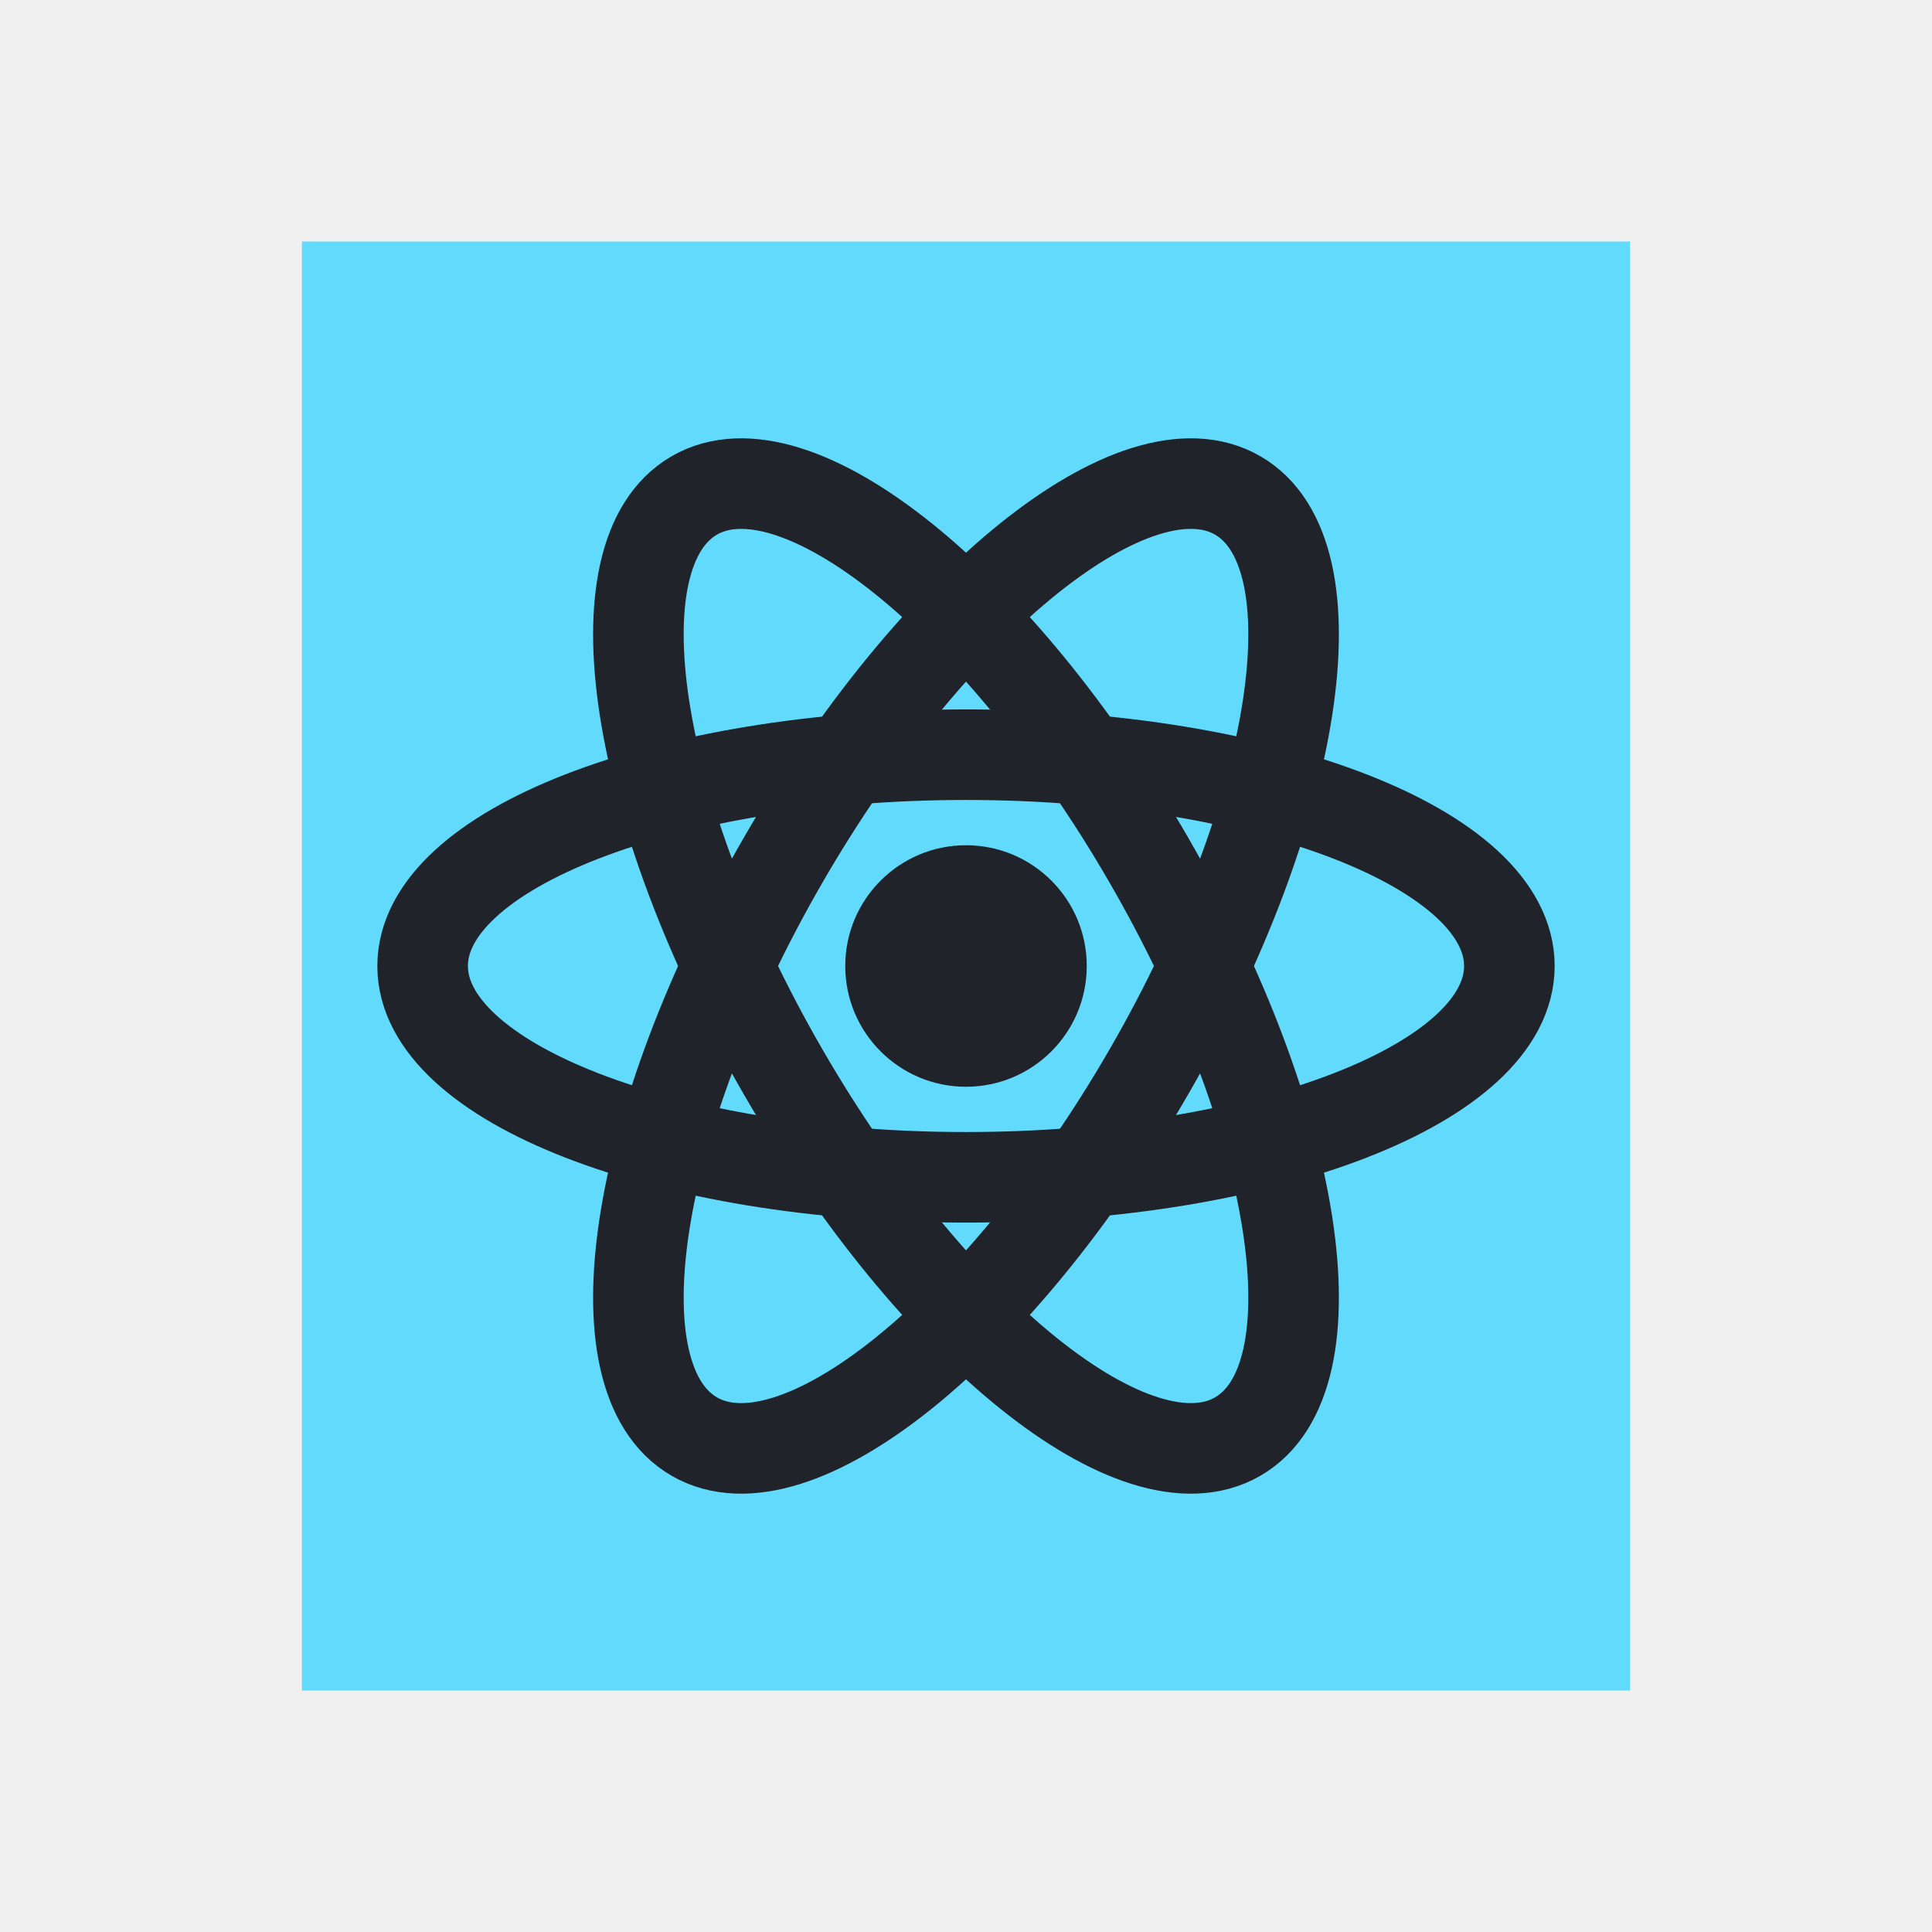
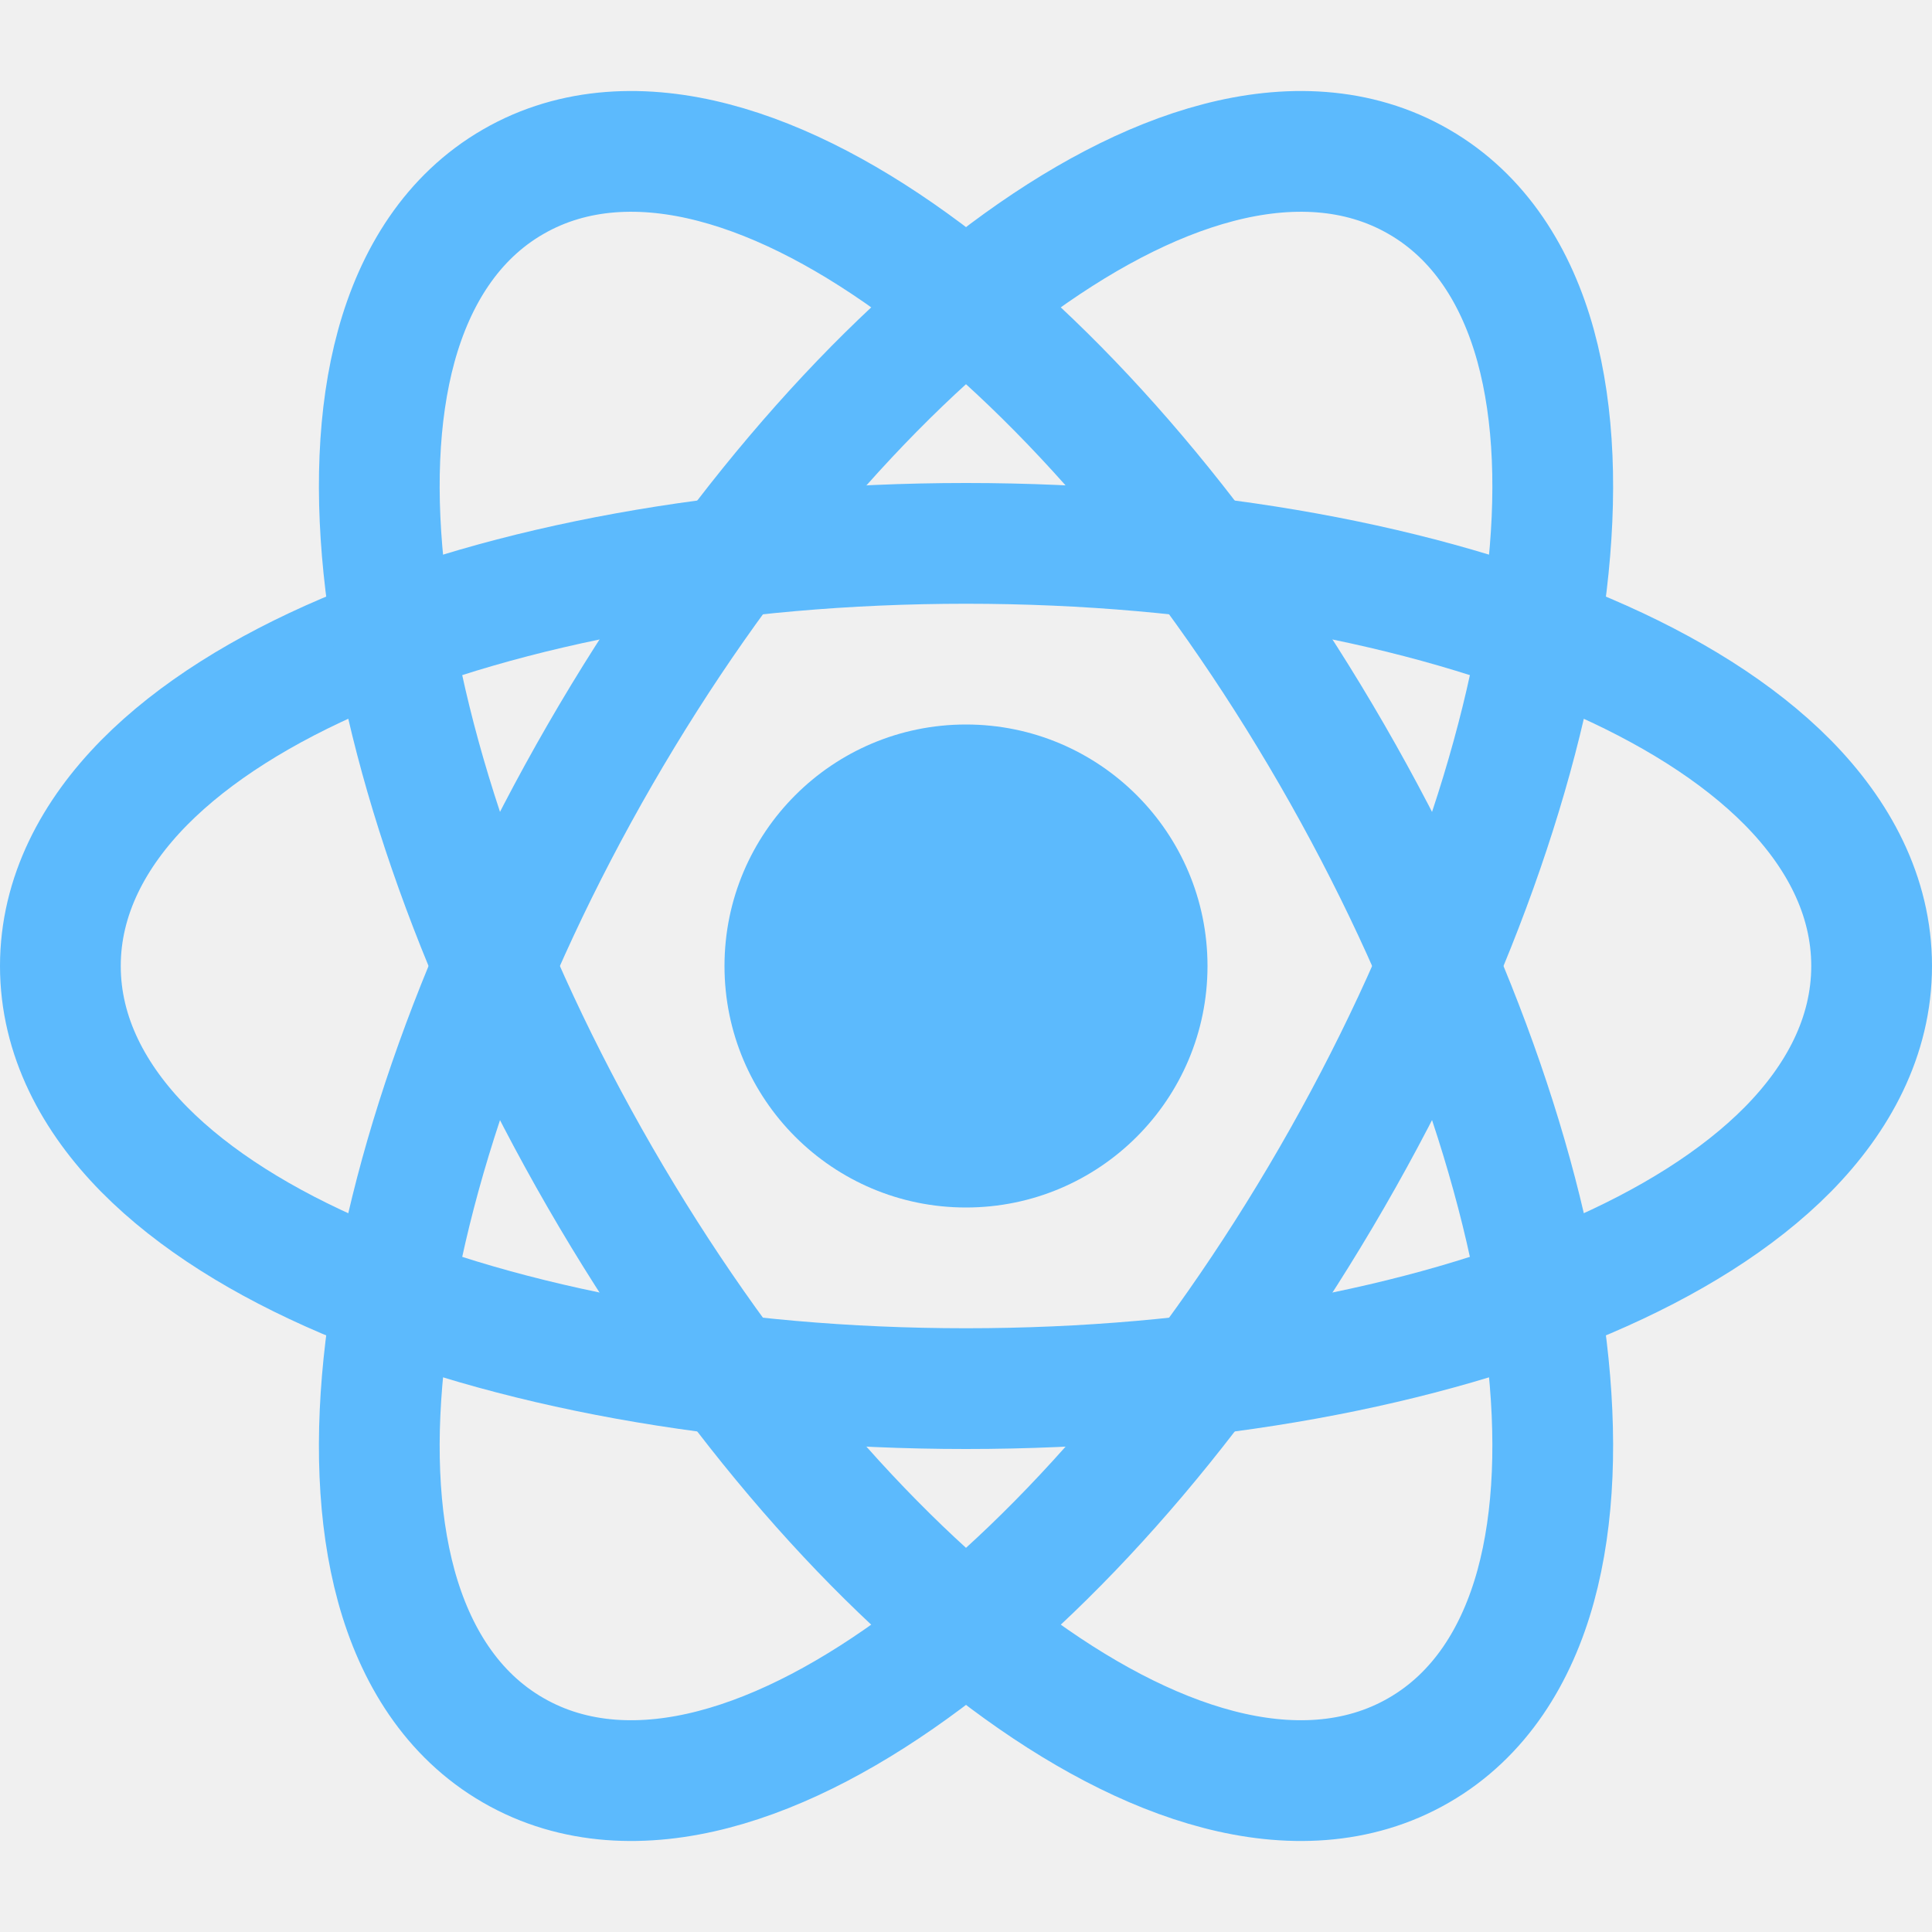
- <svg xmlns="http://www.w3.org/2000/svg" width="32" height="32" viewBox="0 0 32 32">
-   <path fill="#61DAFB" d="M5 4H27V28H5Z" />
-   <ellipse cx="16" cy="16" rx="9" ry="3.5" fill="none" stroke="#20232A" stroke-width="1.5" />
-   <ellipse cx="16" cy="16" rx="9" ry="3.5" transform="rotate(60 16 16)" fill="none" stroke="#20232A" stroke-width="1.5" />
-   <ellipse cx="16" cy="16" rx="9" ry="3.5" transform="rotate(120 16 16)" fill="none" stroke="#20232A" stroke-width="1.5" />
-   <circle cx="16" cy="16" r="2" fill="#20232A" />
+ <svg xmlns="http://www.w3.org/2000/svg" width="16" height="16" viewBox="0 0 16 16" fill="none">
+   <g clip-path="url(#clip0_151_256)">
+     <path d="M8 4.5C9.984 4.5 11.804 4.844 13.146 5.419C13.817 5.706 14.392 6.062 14.806 6.481C15.222 6.903 15.5 7.417 15.5 8C15.5 8.583 15.222 9.097 14.806 9.519C14.392 9.938 13.817 10.294 13.146 10.581C11.804 11.156 9.984 11.5 8 11.5C6.016 11.5 4.196 11.156 2.854 10.581C2.183 10.294 1.608 9.938 1.194 9.519C0.778 9.097 0.5 8.583 0.5 8C0.5 7.417 0.778 6.903 1.194 6.481C1.608 6.062 2.183 5.706 2.854 5.419C4.196 4.844 6.016 4.5 8 4.5Z" stroke="#5CBAFD" />
+     <circle cx="8" cy="8" r="2" fill="#5CBAFD" />
+     <path d="M4.969 6.25C5.961 4.532 7.168 3.128 8.338 2.252C8.922 1.816 9.517 1.496 10.088 1.347C10.661 1.197 11.245 1.213 11.75 1.505C12.255 1.796 12.561 2.294 12.718 2.865C12.874 3.434 12.895 4.109 12.809 4.834C12.636 6.284 12.023 8.032 11.031 9.75C10.039 11.468 8.832 12.873 7.662 13.748C7.078 14.184 6.483 14.504 5.912 14.653C5.339 14.803 4.755 14.787 4.25 14.495C3.745 14.204 3.439 13.706 3.282 13.135C3.126 12.566 3.105 11.891 3.192 11.166C3.365 9.716 3.977 7.968 4.969 6.25Z" stroke="#5CBAFD" />
+     <path d="M4.969 9.75C3.977 8.032 3.365 6.284 3.192 4.834C3.105 4.109 3.126 3.434 3.282 2.865C3.439 2.294 3.745 1.796 4.25 1.505C4.755 1.213 5.339 1.197 5.912 1.347C6.483 1.496 7.078 1.816 7.662 2.252C8.832 3.128 10.039 4.532 11.031 6.25C12.023 7.968 12.636 9.716 12.809 11.166C12.895 11.891 12.874 12.566 12.718 13.135C12.561 13.706 12.255 14.204 11.75 14.495C11.245 14.787 10.661 14.803 10.088 14.653C9.517 14.504 8.922 14.184 8.338 13.748C7.168 12.873 5.961 11.468 4.969 9.75Z" stroke="#5CBAFD" />
+   </g>
+   <defs>
+     <clipPath id="clip0_151_256">
+       <rect width="16" height="16" fill="white" />
+     </clipPath>
+   </defs>
</svg>
